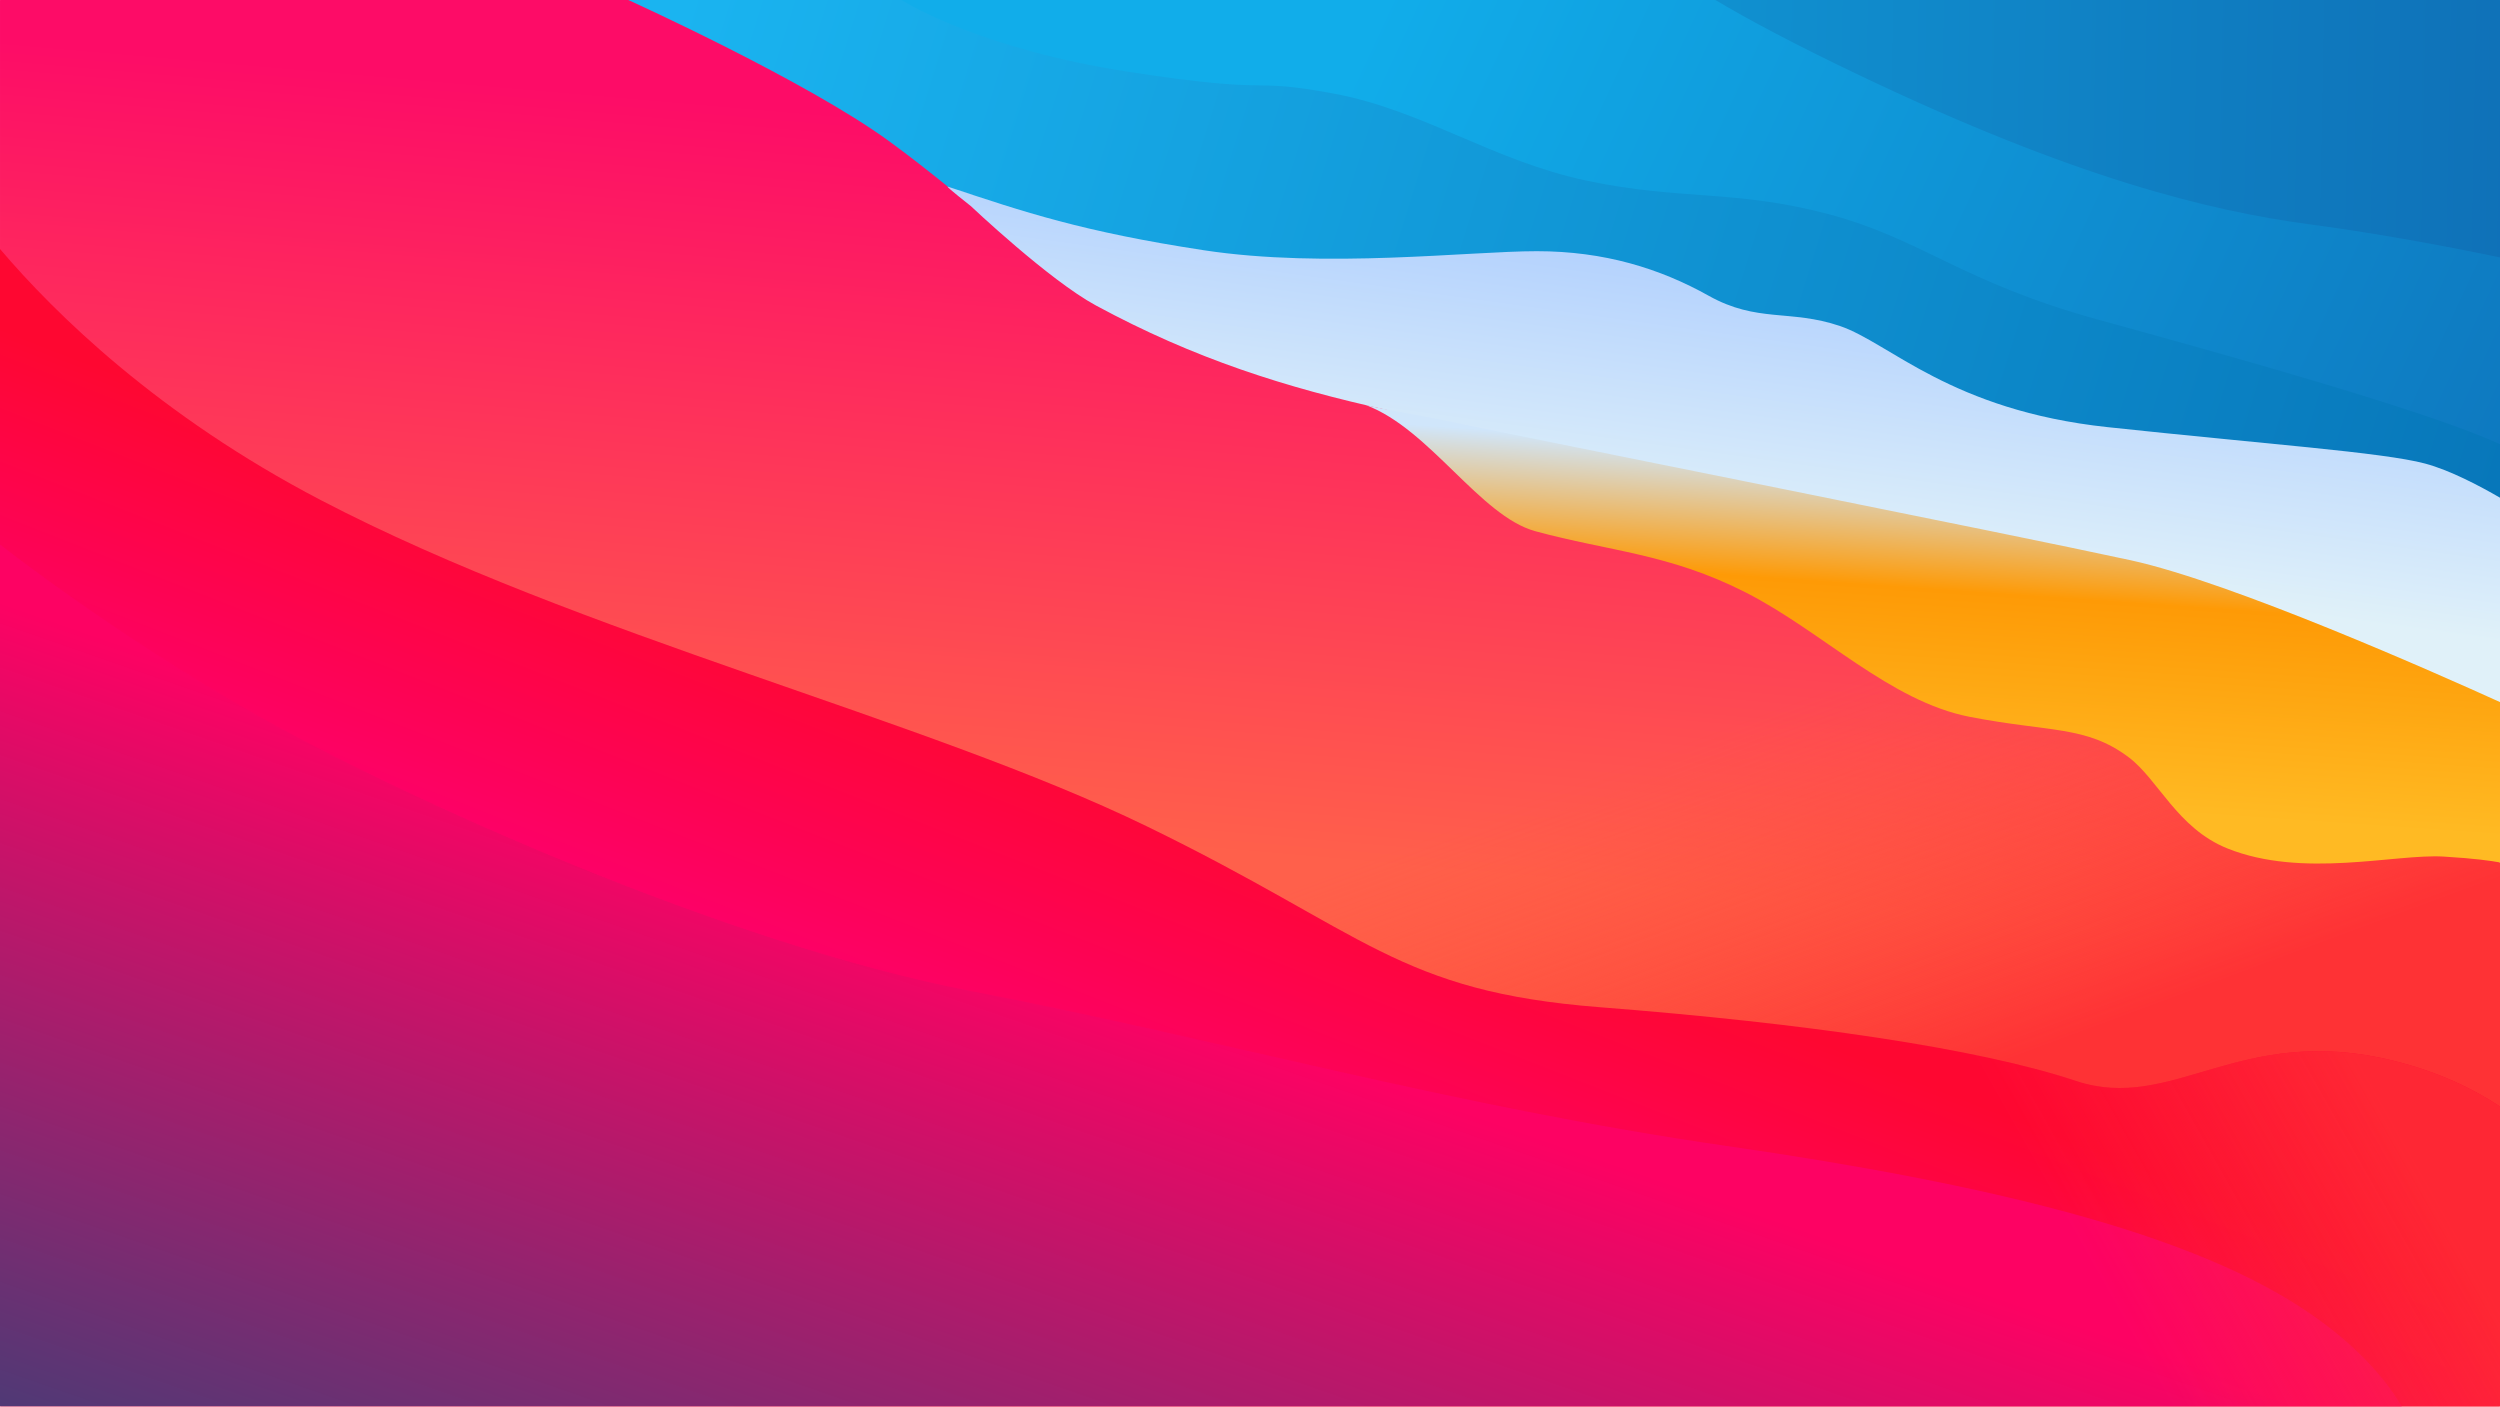
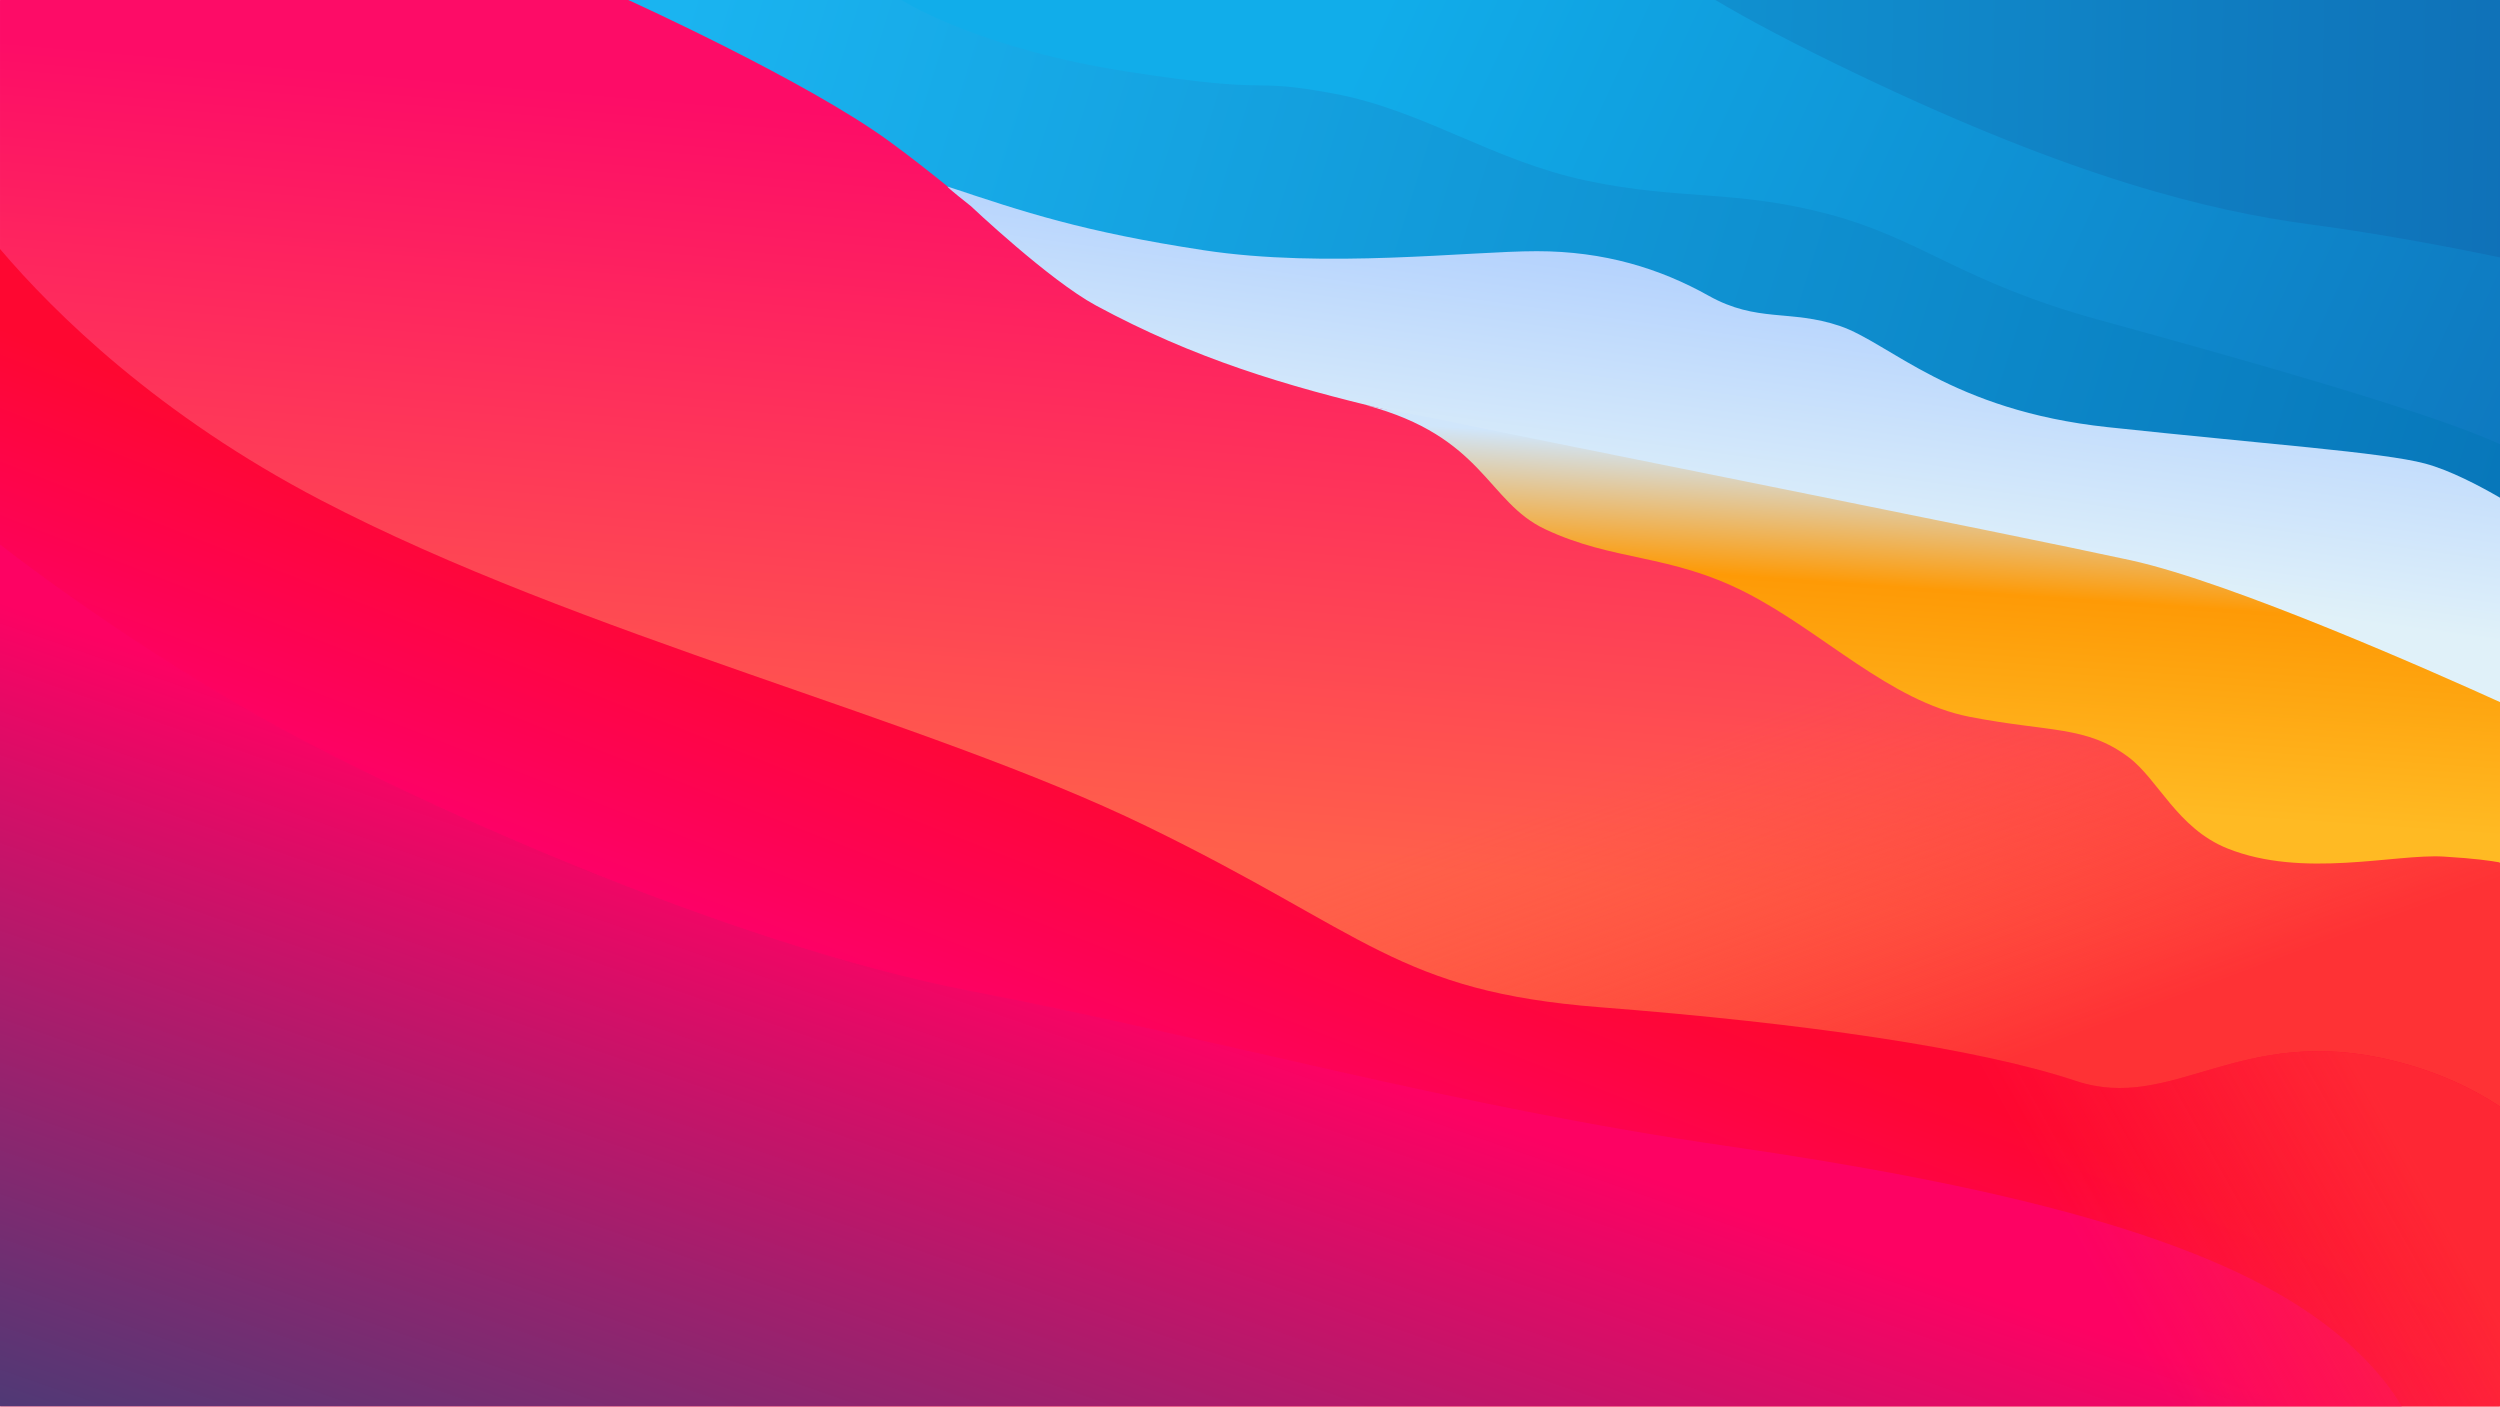
<svg xmlns="http://www.w3.org/2000/svg" xmlns:xlink="http://www.w3.org/1999/xlink" width="2560" height="1440" viewBox="0 0 677.333 381" version="1.1" id="svg8">
  <defs id="defs2">
+     <linearGradient id="linearGradient1113">
+       <stop style="stop-color:#ffffff;stop-opacity:1" offset="0" id="stop1109" />
+       <stop style="stop-color:#000000;stop-opacity:1" offset="1" id="stop1111" />
+     </linearGradient>
    <linearGradient id="linearGradient884">
      <stop style="stop-color:#fe3235;stop-opacity:1;" offset="0" id="stop880" />
      <stop style="stop-color:#fe3235;stop-opacity:0" offset="1" id="stop882" />
    </linearGradient>
    <linearGradient id="linearGradient993">
      <stop id="stop989" offset="0" style="stop-color:#fe3235;stop-opacity:1" />
      <stop id="stop991" offset="1" style="stop-color:#ff5637;stop-opacity:0" />
    </linearGradient>
    <linearGradient id="linearGradient981">
      <stop style="stop-color:#493b76;stop-opacity:1" offset="0" id="stop977" />
      <stop style="stop-color:#fd0263;stop-opacity:1" offset="1" id="stop979" />
    </linearGradient>
    <linearGradient id="linearGradient920">
      <stop style="stop-color:#fd0168;stop-opacity:1" offset="0" id="stop916" />
      <stop style="stop-color:#fe0731;stop-opacity:1" offset="1" id="stop918" />
    </linearGradient>
    <linearGradient id="linearGradient912">
      <stop style="stop-color:#0f70b7;stop-opacity:1" offset="0" id="stop908" />
      <stop style="stop-color:#1092d1;stop-opacity:1" offset="1" id="stop910" />
    </linearGradient>
    <linearGradient id="linearGradient904">
      <stop style="stop-color:#0d73bb;stop-opacity:1" offset="0" id="stop900" />
      <stop style="stop-color:#11adea;stop-opacity:1" offset="1" id="stop902" />
    </linearGradient>
    <linearGradient id="linearGradient896">
      <stop style="stop-color:#0776b9;stop-opacity:1" offset="0" id="stop892" />
      <stop style="stop-color:#1ab4f0;stop-opacity:1" offset="1" id="stop894" />
    </linearGradient>
    <linearGradient id="linearGradient883">
      <stop style="stop-color:#e0f1f9;stop-opacity:1" offset="0" id="stop879" />
      <stop style="stop-color:#b1d0fe;stop-opacity:1" offset="1" id="stop881" />
    </linearGradient>
    <linearGradient id="linearGradient875">
      <stop style="stop-color:#ffba23;stop-opacity:1" offset="0" id="stop871" />
      <stop id="stop1010" offset="0.618" style="stop-color:#fe9a06;stop-opacity:1" />
      <stop style="stop-color:#d0e6fb;stop-opacity:1" offset="1" id="stop873" />
    </linearGradient>
    <linearGradient id="linearGradient867">
      <stop style="stop-color:#ff604b;stop-opacity:1" offset="0" id="stop863" />
      <stop style="stop-color:#fd0c67;stop-opacity:1" offset="1" id="stop865" />
    </linearGradient>
    <linearGradient xlink:href="#linearGradient875" id="linearGradient877" x1="182.641" y1="128.457" x2="188.925" y2="37.452" gradientUnits="userSpaceOnUse" gradientTransform="translate(1166.3,-456.5031)" />
    <linearGradient xlink:href="#linearGradient883" id="linearGradient885" x1="130.783" y1="57.603" x2="141.188" y2="-17.656" gradientUnits="userSpaceOnUse" gradientTransform="matrix(3.779528,0,0,3.779528,4408.061,-1725.366)" />
    <linearGradient xlink:href="#linearGradient896" id="linearGradient898" x1="1317.594" y1="194.895" x2="-550.495" y2="-387.512" gradientUnits="userSpaceOnUse" gradientTransform="translate(1267.267,330.0105)" />
    <linearGradient xlink:href="#linearGradient904" id="linearGradient906" x1="379.437" y1="46.942" x2="48.459" y2="-107.12" gradientUnits="userSpaceOnUse" gradientTransform="matrix(3.779528,0,0,3.779528,1267.266,330.0133)" />
    <linearGradient xlink:href="#linearGradient912" id="linearGradient914" x1="352.321" y1="-62.434" x2="118.901" y2="-66.848" gradientUnits="userSpaceOnUse" gradientTransform="translate(1166.3,-456.5031)" />
    <linearGradient xlink:href="#linearGradient920" id="linearGradient922" x1="-9.904" y1="216.107" x2="19.694" y2="140.661" gradientUnits="userSpaceOnUse" gradientTransform="translate(1166.3,-456.5031)" />
    <linearGradient xlink:href="#linearGradient867" id="linearGradient965" gradientUnits="userSpaceOnUse" x1="-43.428" y1="140.2" x2="-26.875" y2="-49.675" gradientTransform="translate(1166.3,-456.5031)" />
    <linearGradient xlink:href="#linearGradient981" id="linearGradient983" x1="3553.76" y1="-441.58" x2="3818.895" y2="-1203.467" gradientUnits="userSpaceOnUse" />
    <linearGradient xlink:href="#linearGradient993" id="linearGradient987" gradientUnits="userSpaceOnUse" gradientTransform="translate(1166.3,-456.5031)" x1="166.314" y1="215.823" x2="127.543" y2="111.195" />
    <linearGradient xlink:href="#linearGradient884" id="linearGradient886" x1="1476.021" y1="-245.546" x2="1397.335" y2="-201.124" gradientUnits="userSpaceOnUse" />
+     <filter height="1.076" width="1.043" y="-0.038" x="-0.021" style="color-interpolation-filters:sRGB;" id="filter1045">
+       <feGaussianBlur stdDeviation="6 6" result="blur" id="feGaussianBlur1039" />
+       <feColorMatrix values="1 0 0 0 0 0 1 0 0 0 0 0 1 0 0 0 0 0 50 0 " result="colormatrix" id="feColorMatrix1041" />
+       <feComposite in="colormatrix" in2="SourceGraphic" operator="in" id="feComposite1043" />
+     </filter>
+     <mask maskUnits="userSpaceOnUse" id="mask3514">
+       <rect style="fill:url(#linearGradient3518);fill-opacity:1;stroke-width:0.397;stroke-linecap:round;stroke-linejoin:round;paint-order:fill markers stroke" id="rect3516" width="677.333" height="381" x="831.002" y="-543.819" rx="0.529" ry="0.265" />
+     </mask>
+     <linearGradient xlink:href="#linearGradient1113" id="linearGradient3518" gradientUnits="userSpaceOnUse" gradientTransform="translate(0,-1.1458334e-5)" x1="994.892" y1="-353.319" x2="1116.198" y2="-402.711" />
  </defs>
  <g id="layer1">
    <g id="g1021" transform="translate(-831.0016,543.8184)">
-       <rect ry="0.08" y="-543.819" x="831.002" height="381" width="677.333" id="rect24" style="fill:url(#linearGradient965);fill-opacity:1;stroke-width:0.293;stroke-linecap:round;stroke-linejoin:round;paint-order:stroke fill markers" />
-       <rect style="fill:url(#linearGradient987);fill-opacity:1;stroke-width:0.293;stroke-linecap:round;stroke-linejoin:round;paint-order:stroke fill markers" id="rect985" width="677.333" height="381" x="831.002" y="-543.819" ry="0.08" />
-       <path d="m 831.002,-476.358 v 313.42 c 0,0.066 0.054,0.119 0.12,0.119 h 677.094 c 0.066,0 0.12,-0.053 0.12,-0.119 v -81.087 c -7.396,-4.915 -16.821,-9.411 -28.73,-12.375 -41.892,-10.428 -59.805,14.251 -86.238,5.413 -26.433,-8.838 -73.685,-15.642 -128.761,-19.928 -55.076,-4.286 -63.176,-19.999 -123.003,-49.078 -59.827,-29.079 -153.23,-51.571 -223.648,-88.306 -44.008,-22.957 -72.083,-50.574 -86.953,-68.06 z" style="fill:url(#linearGradient922);fill-opacity:1;stroke:none;stroke-width:0.265px;stroke-linecap:butt;stroke-linejoin:miter;stroke-opacity:1" id="path861" />
-       <path transform="matrix(0.2645833,0,0,0.2645833,831.0016,-543.8184)" d="M 643.352 0 C 647.831 2.034 825.766 82.968 909.963 144.246 C 930.274 159.028 950.657 175.004 970.498 191.088 C 970.536 191.092 970.536 191.088 970.547 191.096 C 1465.48 406.263 1803.731 507.317 2559.998 591.469 L 2559.998 0.43 C 2559.988 0.197 2559.805 0.012 2559.572 0 L 643.352 0 z " style="fill:url(#linearGradient898);fill-opacity:1;stroke:none;stroke-width:1px;stroke-linecap:butt;stroke-linejoin:miter;stroke-opacity:1" id="path28" />
-       <path transform="scale(0.2645833)" d="m 4111.125,-1864.32 v 0 c -1.344,0.258 23.713,19.906 23.713,19.906 0,0 80.148,75.846 128.119,101.814 100.96,54.653 194.551,84.189 299.195,107.26 48.199,38.178 144.73,85.936 180.828,97.576 400.055,99.37 661.2,173.731 957.814,365.551 v -164.229 c -3.959,-1.797 -8.494,-3.85 -13.545,-6.123 5.047,2.271 9.584,4.323 13.545,6.121 v -209.279 c -20.952,-12.17 -51.449,-28.241 -76.848,-35.004 -43.324,-11.536 -164.585,-20.034 -325.027,-37.262 -160.442,-17.228 -223.003,-86.187 -273.902,-103.516 -50.899,-17.328 -84.668,-3.112 -134.502,-31.008 -49.834,-27.896 -106.863,-45.646 -176.004,-45.646 -69.141,0 -216.495,18.009 -340.85,-0.949 -124.354,-18.958 -184.323,-39.172 -262.322,-65.176 -0.098,-0.034 -0.169,-0.047 -0.215,-0.039 z m 1191.975,378.465 c 7.11,1.506 13.758,2.925 19.383,4.15 3.248,0.708 6.601,1.484 10.051,2.326 -3.449,-0.842 -6.803,-1.619 -10.051,-2.326 -5.532,-1.205 -12.52,-2.69 -19.383,-4.15 z" style="fill:url(#linearGradient885);fill-opacity:1;stroke:none;stroke-width:1px;stroke-linecap:butt;stroke-linejoin:miter;stroke-opacity:1" id="path859" />
-       <path id="path857" style="fill:url(#linearGradient906);fill-opacity:1;stroke:none;stroke-width:1px;stroke-linecap:butt;stroke-linejoin:miter;stroke-opacity:1" d="m 923.111,0 c 8.125,5.078 83.98,50.523 231.85,73.447 156.744,24.3 118.345,5.314 210.227,22.279 91.882,16.965 163.11,68.987 259.772,89.33 96.662,20.343 151.638,8.84 247.398,34.232 95.76,25.393 135.981,69.539 276.787,108.211 126.639,34.781 340.533,94.278 410.853,127.457 V 0.443 C 2559.992,0.198 2559.793,0 2559.547,0 Z" transform="matrix(0.2645833,0,0,0.2645833,831.0021,-543.8192)" />
-       <path d="m 1295.757,-543.819 c 8.65,5.165 21.301,11.964 39.881,20.804 57.089,27.163 93.518,36.334 121.44,40.02 20.302,2.681 41.257,6.839 51.257,8.923 v -69.628 c 0,-0.066 -0.054,-0.12 -0.12,-0.12 z" style="fill:url(#linearGradient914);fill-opacity:1;stroke:none;stroke-width:0.289px;stroke-linecap:butt;stroke-linejoin:miter;stroke-opacity:1" id="path855" />
-       <path d="m 1201.139,-434.036 c 17.262,6.503 30.879,30.051 45.831,34.139 19.906,5.442 36.29,6.04 57.02,16.6 20.731,10.56 39.033,29.502 60.738,33.708 21.705,4.206 31.462,2.318 42.952,10.898 8.038,6.003 13.193,19.259 26.76,24.726 20.42,8.228 45.499,1.435 58.657,2.222 8.483,0.507 13.043,1.179 15.237,1.596 v -43.453 c -16.762,-7.608 -72.578,-32.441 -100.095,-38.435 -32.589,-7.099 -156.591,-31.743 -187.546,-38.194 -4.814,-1.003 -14.659,-2.672 -19.555,-3.808 z" style="fill:url(#linearGradient877);fill-opacity:1;stroke:none;stroke-width:0.265px;stroke-linecap:butt;stroke-linejoin:miter;stroke-opacity:1" id="path890" />
-       <path transform="scale(0.2645833)" d="m 3140.795,-1497.865 v 882.182 c 0,0.168 0.137,0.305 0.305,0.305 h 2458.998 c -19.361,-33.265 -59.938,-78.491 -131.934,-118.482 -108.752,-60.409 -279.875,-107.684 -559.566,-148.09 -279.692,-40.406 -521.375,-110.003 -773.311,-158.49 -251.936,-48.487 -585.811,-199.638 -733.977,-284.025 -142.597,-81.216 -252.384,-167.002 -260.516,-173.398 z" style="fill:url(#linearGradient983);fill-opacity:1;stroke:none;stroke-width:1px;stroke-linecap:butt;stroke-linejoin:miter;stroke-opacity:1" id="path959" />
-       <path id="path877" style="fill:url(#linearGradient886);fill-opacity:1;stroke:none;stroke-width:0.265px;stroke-linecap:butt;stroke-linejoin:miter;stroke-opacity:1;opacity:0.75" d="m 831.002,-476.358 v 313.42 c 0,0.066 0.054,0.119 0.12,0.119 h 677.094 c 0.066,0 0.12,-0.053 0.12,-0.119 v -81.087 c -7.396,-4.915 -16.821,-9.411 -28.73,-12.375 -41.892,-10.428 -59.805,14.251 -86.238,5.413 -26.433,-8.838 -73.685,-15.642 -128.761,-19.928 -55.076,-4.286 -63.176,-19.999 -123.003,-49.078 -59.827,-29.079 -153.23,-51.571 -223.648,-88.306 -44.008,-22.957 -72.083,-50.574 -86.953,-68.06 z" />
+       <g id="g884">
+         <rect ry="0.08" y="-543.819" x="831.002" height="381" width="677.333" id="rect24" style="fill:url(#linearGradient965);fill-opacity:1;stroke-width:0.293;stroke-linecap:round;stroke-linejoin:round;paint-order:stroke fill markers" />
+         <rect style="fill:url(#linearGradient987);fill-opacity:1;stroke-width:0.293;stroke-linecap:round;stroke-linejoin:round;paint-order:stroke fill markers" id="rect985" width="677.333" height="381" x="831.002" y="-543.819" ry="0.08" />
+         <path d="m 831.002,-476.358 v 313.42 c 0,0.066 0.054,0.119 0.12,0.119 h 677.094 c 0.066,0 0.12,-0.053 0.12,-0.119 v -81.087 c -7.396,-4.915 -16.821,-9.411 -28.73,-12.375 -41.892,-10.428 -59.805,14.251 -86.238,5.413 -26.433,-8.838 -73.685,-15.642 -128.761,-19.928 -55.076,-4.286 -63.176,-19.999 -123.003,-49.078 -59.827,-29.079 -153.23,-51.571 -223.648,-88.306 -44.008,-22.957 -72.083,-50.574 -86.953,-68.06 z" style="fill:url(#linearGradient922);fill-opacity:1;stroke:none;stroke-width:0.265px;stroke-linecap:butt;stroke-linejoin:miter;stroke-opacity:1" id="path861" />
+         <path transform="matrix(0.2645833,0,0,0.2645833,831.0016,-543.8184)" d="M 643.352 0 C 647.831 2.034 825.766 82.968 909.963 144.246 C 930.274 159.028 950.657 175.004 970.498 191.088 C 970.536 191.092 970.536 191.088 970.547 191.096 C 1465.48 406.263 1803.731 507.317 2559.998 591.469 L 2559.998 0.43 C 2559.988 0.197 2559.805 0.012 2559.572 0 L 643.352 0 z " style="fill:url(#linearGradient898);fill-opacity:1;stroke:none;stroke-width:1px;stroke-linecap:butt;stroke-linejoin:miter;stroke-opacity:1" id="path28" />
+         <path transform="scale(0.2645833)" d="m 4111.125,-1864.32 v 0 c -1.344,0.258 23.713,19.906 23.713,19.906 0,0 80.148,75.846 128.119,101.814 100.96,54.653 194.926,82.564 299.195,107.26 54.699,11.428 144.73,85.936 180.828,97.576 400.055,99.37 661.2,173.731 957.814,365.551 v -164.229 c -3.959,-1.797 -8.494,-3.85 -13.545,-6.123 5.047,2.271 9.584,4.323 13.545,6.121 v -209.279 c -20.952,-12.17 -51.449,-28.241 -76.848,-35.004 -43.324,-11.536 -164.585,-20.034 -325.027,-37.262 -160.442,-17.228 -223.003,-86.187 -273.902,-103.516 -50.899,-17.328 -84.668,-3.112 -134.502,-31.008 -49.834,-27.896 -106.863,-45.646 -176.004,-45.646 -69.141,0 -216.495,18.009 -340.85,-0.949 -124.354,-18.958 -184.323,-39.172 -262.322,-65.176 -0.098,-0.034 -0.169,-0.047 -0.215,-0.039 z m 1191.975,378.465 c 7.11,1.506 13.758,2.925 19.383,4.15 3.248,0.708 6.601,1.484 10.051,2.326 -3.449,-0.842 -6.803,-1.619 -10.051,-2.326 -5.532,-1.205 -12.52,-2.69 -19.383,-4.15 z" style="fill:url(#linearGradient885);fill-opacity:1;stroke:none;stroke-width:1px;stroke-linecap:butt;stroke-linejoin:miter;stroke-opacity:1" id="path859" />
+         <path id="path857" style="fill:url(#linearGradient906);fill-opacity:1;stroke:none;stroke-width:1px;stroke-linecap:butt;stroke-linejoin:miter;stroke-opacity:1" d="m 923.111,0 c 8.125,5.078 83.98,50.523 231.85,73.447 156.744,24.3 118.345,5.314 210.227,22.279 91.882,16.965 163.11,68.987 259.772,89.33 96.662,20.343 151.638,8.84 247.398,34.232 95.76,25.393 135.981,69.539 276.787,108.211 126.639,34.781 340.533,94.278 410.853,127.457 V 0.443 C 2559.992,0.198 2559.793,0 2559.547,0 Z" transform="matrix(0.2645833,0,0,0.2645833,831.0021,-543.8192)" />
+         <path d="m 1295.757,-543.819 c 8.65,5.165 21.301,11.964 39.881,20.804 57.089,27.163 93.518,36.334 121.44,40.02 20.302,2.681 41.257,6.839 51.257,8.923 v -69.628 c 0,-0.066 -0.054,-0.12 -0.12,-0.12 z" style="fill:url(#linearGradient914);fill-opacity:1;stroke:none;stroke-width:0.289px;stroke-linecap:butt;stroke-linejoin:miter;stroke-opacity:1" id="path855" />
+         <path d="m 1201.139,-434.036 c 31.878,8.542 32.711,26.148 48.45,33.578 18.662,8.809 33.67,6.602 54.401,17.161 20.731,10.56 39.033,29.502 60.738,33.708 21.705,4.206 31.462,2.318 42.952,10.898 8.038,6.003 13.193,19.259 26.76,24.726 20.42,8.228 45.499,1.435 58.657,2.222 8.483,0.507 13.043,1.179 15.237,1.596 v -43.453 c -16.762,-7.608 -72.578,-32.441 -100.095,-38.435 -32.589,-7.099 -156.591,-31.743 -187.546,-38.194 -4.814,-1.003 -14.659,-2.672 -19.555,-3.808 z" style="fill:url(#linearGradient877);fill-opacity:1;stroke:none;stroke-width:0.265px;stroke-linecap:butt;stroke-linejoin:miter;stroke-opacity:1" id="path890" />
+         <path transform="scale(0.2645833)" d="m 3140.795,-1497.865 v 882.182 c 0,0.168 0.137,0.305 0.305,0.305 h 2458.998 c -19.361,-33.265 -59.938,-78.491 -131.934,-118.482 -108.752,-60.409 -279.875,-107.684 -559.566,-148.09 -279.692,-40.406 -521.375,-110.003 -773.311,-158.49 -251.936,-48.487 -585.811,-199.638 -733.977,-284.025 -142.597,-81.216 -252.384,-167.002 -260.516,-173.398 z" style="fill:url(#linearGradient983);fill-opacity:1;stroke:none;stroke-width:1px;stroke-linecap:butt;stroke-linejoin:miter;stroke-opacity:1" id="path959" />
+         <path id="path877" style="fill:url(#linearGradient886);fill-opacity:1;stroke:none;stroke-width:0.265px;stroke-linecap:butt;stroke-linejoin:miter;stroke-opacity:1;opacity:0.75" d="m 831.002,-476.358 v 313.42 c 0,0.066 0.054,0.119 0.12,0.119 h 677.094 c 0.066,0 0.12,-0.053 0.12,-0.119 v -81.087 c -7.396,-4.915 -16.821,-9.411 -28.73,-12.375 -41.892,-10.428 -59.805,14.251 -86.238,5.413 -26.433,-8.838 -73.685,-15.642 -128.761,-19.928 -55.076,-4.286 -63.176,-19.999 -123.003,-49.078 -59.827,-29.079 -153.23,-51.571 -223.648,-88.306 -44.008,-22.957 -72.083,-50.574 -86.953,-68.06 z" />
+       </g>
+       <g id="g907" style="filter:url(#filter1045)" mask="url(#mask3514)">
+         <rect ry="0.08" y="-543.819" x="831.002" height="381" width="677.333" id="rect886" style="fill:url(#linearGradient965);fill-opacity:1;stroke-width:0.293;stroke-linecap:round;stroke-linejoin:round;paint-order:stroke fill markers" />
+         <rect style="fill:url(#linearGradient987);fill-opacity:1;stroke-width:0.293;stroke-linecap:round;stroke-linejoin:round;paint-order:stroke fill markers" id="rect888" width="677.333" height="381" x="831.002" y="-543.819" ry="0.08" />
+         <path d="m 831.002,-476.358 v 313.42 c 0,0.066 0.054,0.119 0.12,0.119 h 677.094 c 0.066,0 0.12,-0.053 0.12,-0.119 v -81.087 c -7.396,-4.915 -16.821,-9.411 -28.73,-12.375 -41.892,-10.428 -59.805,14.251 -86.238,5.413 -26.433,-8.838 -73.685,-15.642 -128.761,-19.928 -55.076,-4.286 -63.176,-19.999 -123.003,-49.078 -59.827,-29.079 -153.23,-51.571 -223.648,-88.306 -44.008,-22.957 -72.083,-50.574 -86.953,-68.06 z" style="fill:url(#linearGradient922);fill-opacity:1;stroke:none;stroke-width:0.265px;stroke-linecap:butt;stroke-linejoin:miter;stroke-opacity:1" id="path891" />
+         <path transform="matrix(0.2645833,0,0,0.2645833,831.0016,-543.8184)" d="M 643.352 0 C 647.831 2.034 825.766 82.968 909.963 144.246 C 930.274 159.028 950.657 175.004 970.498 191.088 C 970.536 191.092 970.536 191.088 970.547 191.096 C 1465.48 406.263 1803.731 507.317 2559.998 591.469 L 2559.998 0.43 C 2559.988 0.197 2559.805 0.012 2559.572 0 L 643.352 0 z " style="fill:url(#linearGradient898);fill-opacity:1;stroke:none;stroke-width:1px;stroke-linecap:butt;stroke-linejoin:miter;stroke-opacity:1" id="path893" />
+         <path transform="scale(0.2645833)" d="m 4111.125,-1864.32 v 0 c -1.344,0.258 23.713,19.906 23.713,19.906 0,0 80.148,75.846 128.119,101.814 100.96,54.653 194.926,82.564 299.195,107.26 54.699,11.428 144.73,85.936 180.828,97.576 400.055,99.37 661.2,173.731 957.814,365.551 v -164.229 c -3.959,-1.797 -8.494,-3.85 -13.545,-6.123 5.047,2.271 9.584,4.323 13.545,6.121 v -209.279 c -20.952,-12.17 -51.449,-28.241 -76.848,-35.004 -43.324,-11.536 -164.585,-20.034 -325.027,-37.262 -160.442,-17.228 -223.003,-86.187 -273.902,-103.516 -50.899,-17.328 -84.668,-3.112 -134.502,-31.008 -49.834,-27.896 -106.863,-45.646 -176.004,-45.646 -69.141,0 -216.495,18.009 -340.85,-0.949 -124.354,-18.958 -184.323,-39.172 -262.322,-65.176 -0.098,-0.034 -0.169,-0.047 -0.215,-0.039 z m 1191.975,378.465 c 7.11,1.506 13.758,2.925 19.383,4.15 3.248,0.708 6.601,1.484 10.051,2.326 -3.449,-0.842 -6.803,-1.619 -10.051,-2.326 -5.532,-1.205 -12.52,-2.69 -19.383,-4.15 z" style="fill:url(#linearGradient885);fill-opacity:1;stroke:none;stroke-width:1px;stroke-linecap:butt;stroke-linejoin:miter;stroke-opacity:1" id="path895" />
+         <path id="path897" style="fill:url(#linearGradient906);fill-opacity:1;stroke:none;stroke-width:1px;stroke-linecap:butt;stroke-linejoin:miter;stroke-opacity:1" d="m 923.111,0 c 8.125,5.078 83.98,50.523 231.85,73.447 156.744,24.3 118.345,5.314 210.227,22.279 91.882,16.965 163.11,68.987 259.772,89.33 96.662,20.343 151.638,8.84 247.398,34.232 95.76,25.393 135.981,69.539 276.787,108.211 126.639,34.781 340.533,94.278 410.853,127.457 V 0.443 C 2559.992,0.198 2559.793,0 2559.547,0 Z" transform="matrix(0.2645833,0,0,0.2645833,831.0021,-543.8192)" />
+         <path d="m 1295.757,-543.819 c 8.65,5.165 21.301,11.964 39.881,20.804 57.089,27.163 93.518,36.334 121.44,40.02 20.302,2.681 41.257,6.839 51.257,8.923 v -69.628 c 0,-0.066 -0.054,-0.12 -0.12,-0.12 z" style="fill:url(#linearGradient914);fill-opacity:1;stroke:none;stroke-width:0.289px;stroke-linecap:butt;stroke-linejoin:miter;stroke-opacity:1" id="path899" />
+         <path d="m 1201.139,-434.036 c 31.878,8.542 32.711,26.148 48.45,33.578 18.662,8.809 33.67,6.602 54.401,17.161 20.731,10.56 39.033,29.502 60.738,33.708 21.705,4.206 31.462,2.318 42.952,10.898 8.038,6.003 13.193,19.259 26.76,24.726 20.42,8.228 45.499,1.435 58.657,2.222 8.483,0.507 13.043,1.179 15.237,1.596 v -43.453 c -16.762,-7.608 -72.578,-32.441 -100.095,-38.435 -32.589,-7.099 -156.591,-31.743 -187.546,-38.194 -4.814,-1.003 -14.659,-2.672 -19.555,-3.808 z" style="fill:url(#linearGradient877);fill-opacity:1;stroke:none;stroke-width:0.265px;stroke-linecap:butt;stroke-linejoin:miter;stroke-opacity:1" id="path901" />
+         <path transform="scale(0.2645833)" d="m 3140.795,-1497.865 v 882.182 c 0,0.168 0.137,0.305 0.305,0.305 h 2458.998 c -19.361,-33.265 -59.938,-78.491 -131.934,-118.482 -108.752,-60.409 -279.875,-107.684 -559.566,-148.09 -279.692,-40.406 -521.375,-110.003 -773.311,-158.49 -251.936,-48.487 -585.811,-199.638 -733.977,-284.025 -142.597,-81.216 -252.384,-167.002 -260.516,-173.398 z" style="fill:url(#linearGradient983);fill-opacity:1;stroke:none;stroke-width:1px;stroke-linecap:butt;stroke-linejoin:miter;stroke-opacity:1" id="path903" />
+         <path id="path905" style="fill:url(#linearGradient886);fill-opacity:1;stroke:none;stroke-width:0.265px;stroke-linecap:butt;stroke-linejoin:miter;stroke-opacity:1;opacity:0.75" d="m 831.002,-476.358 v 313.42 c 0,0.066 0.054,0.119 0.12,0.119 h 677.094 c 0.066,0 0.12,-0.053 0.12,-0.119 v -81.087 c -7.396,-4.915 -16.821,-9.411 -28.73,-12.375 -41.892,-10.428 -59.805,14.251 -86.238,5.413 -26.433,-8.838 -73.685,-15.642 -128.761,-19.928 -55.076,-4.286 -63.176,-19.999 -123.003,-49.078 -59.827,-29.079 -153.23,-51.571 -223.648,-88.306 -44.008,-22.957 -72.083,-50.574 -86.953,-68.06 z" />
+       </g>
    </g>
  </g>
</svg>
